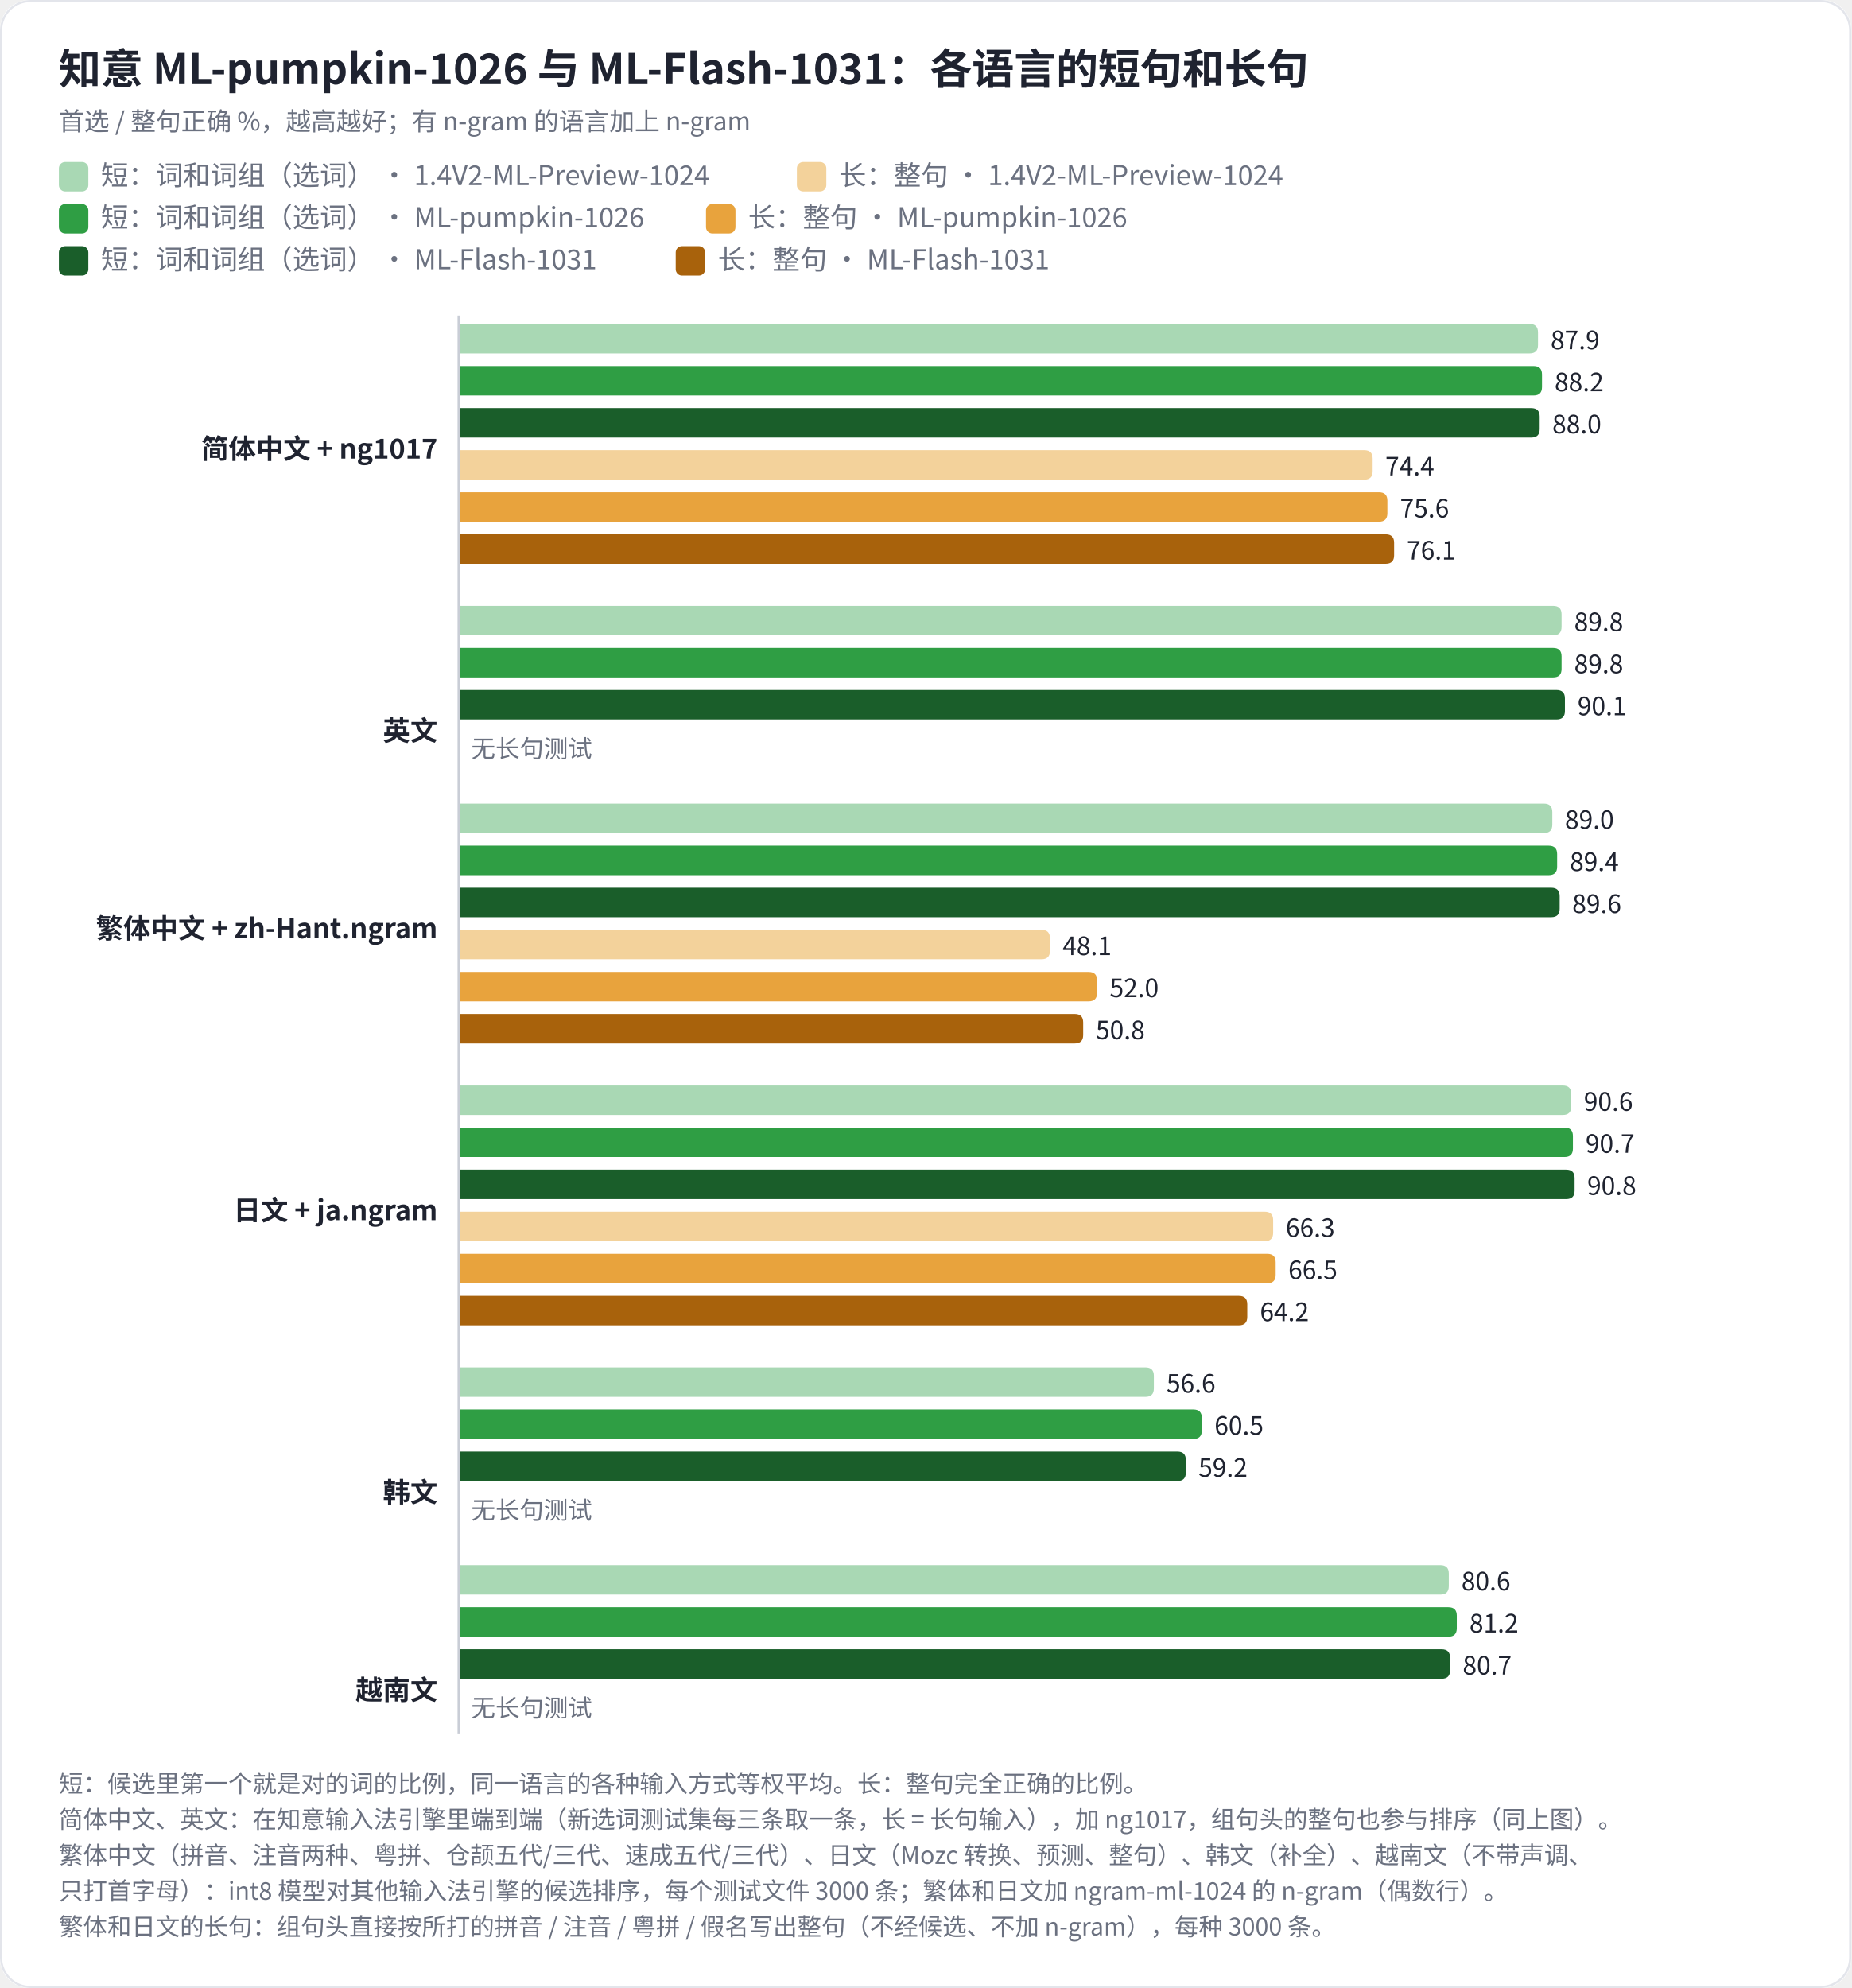
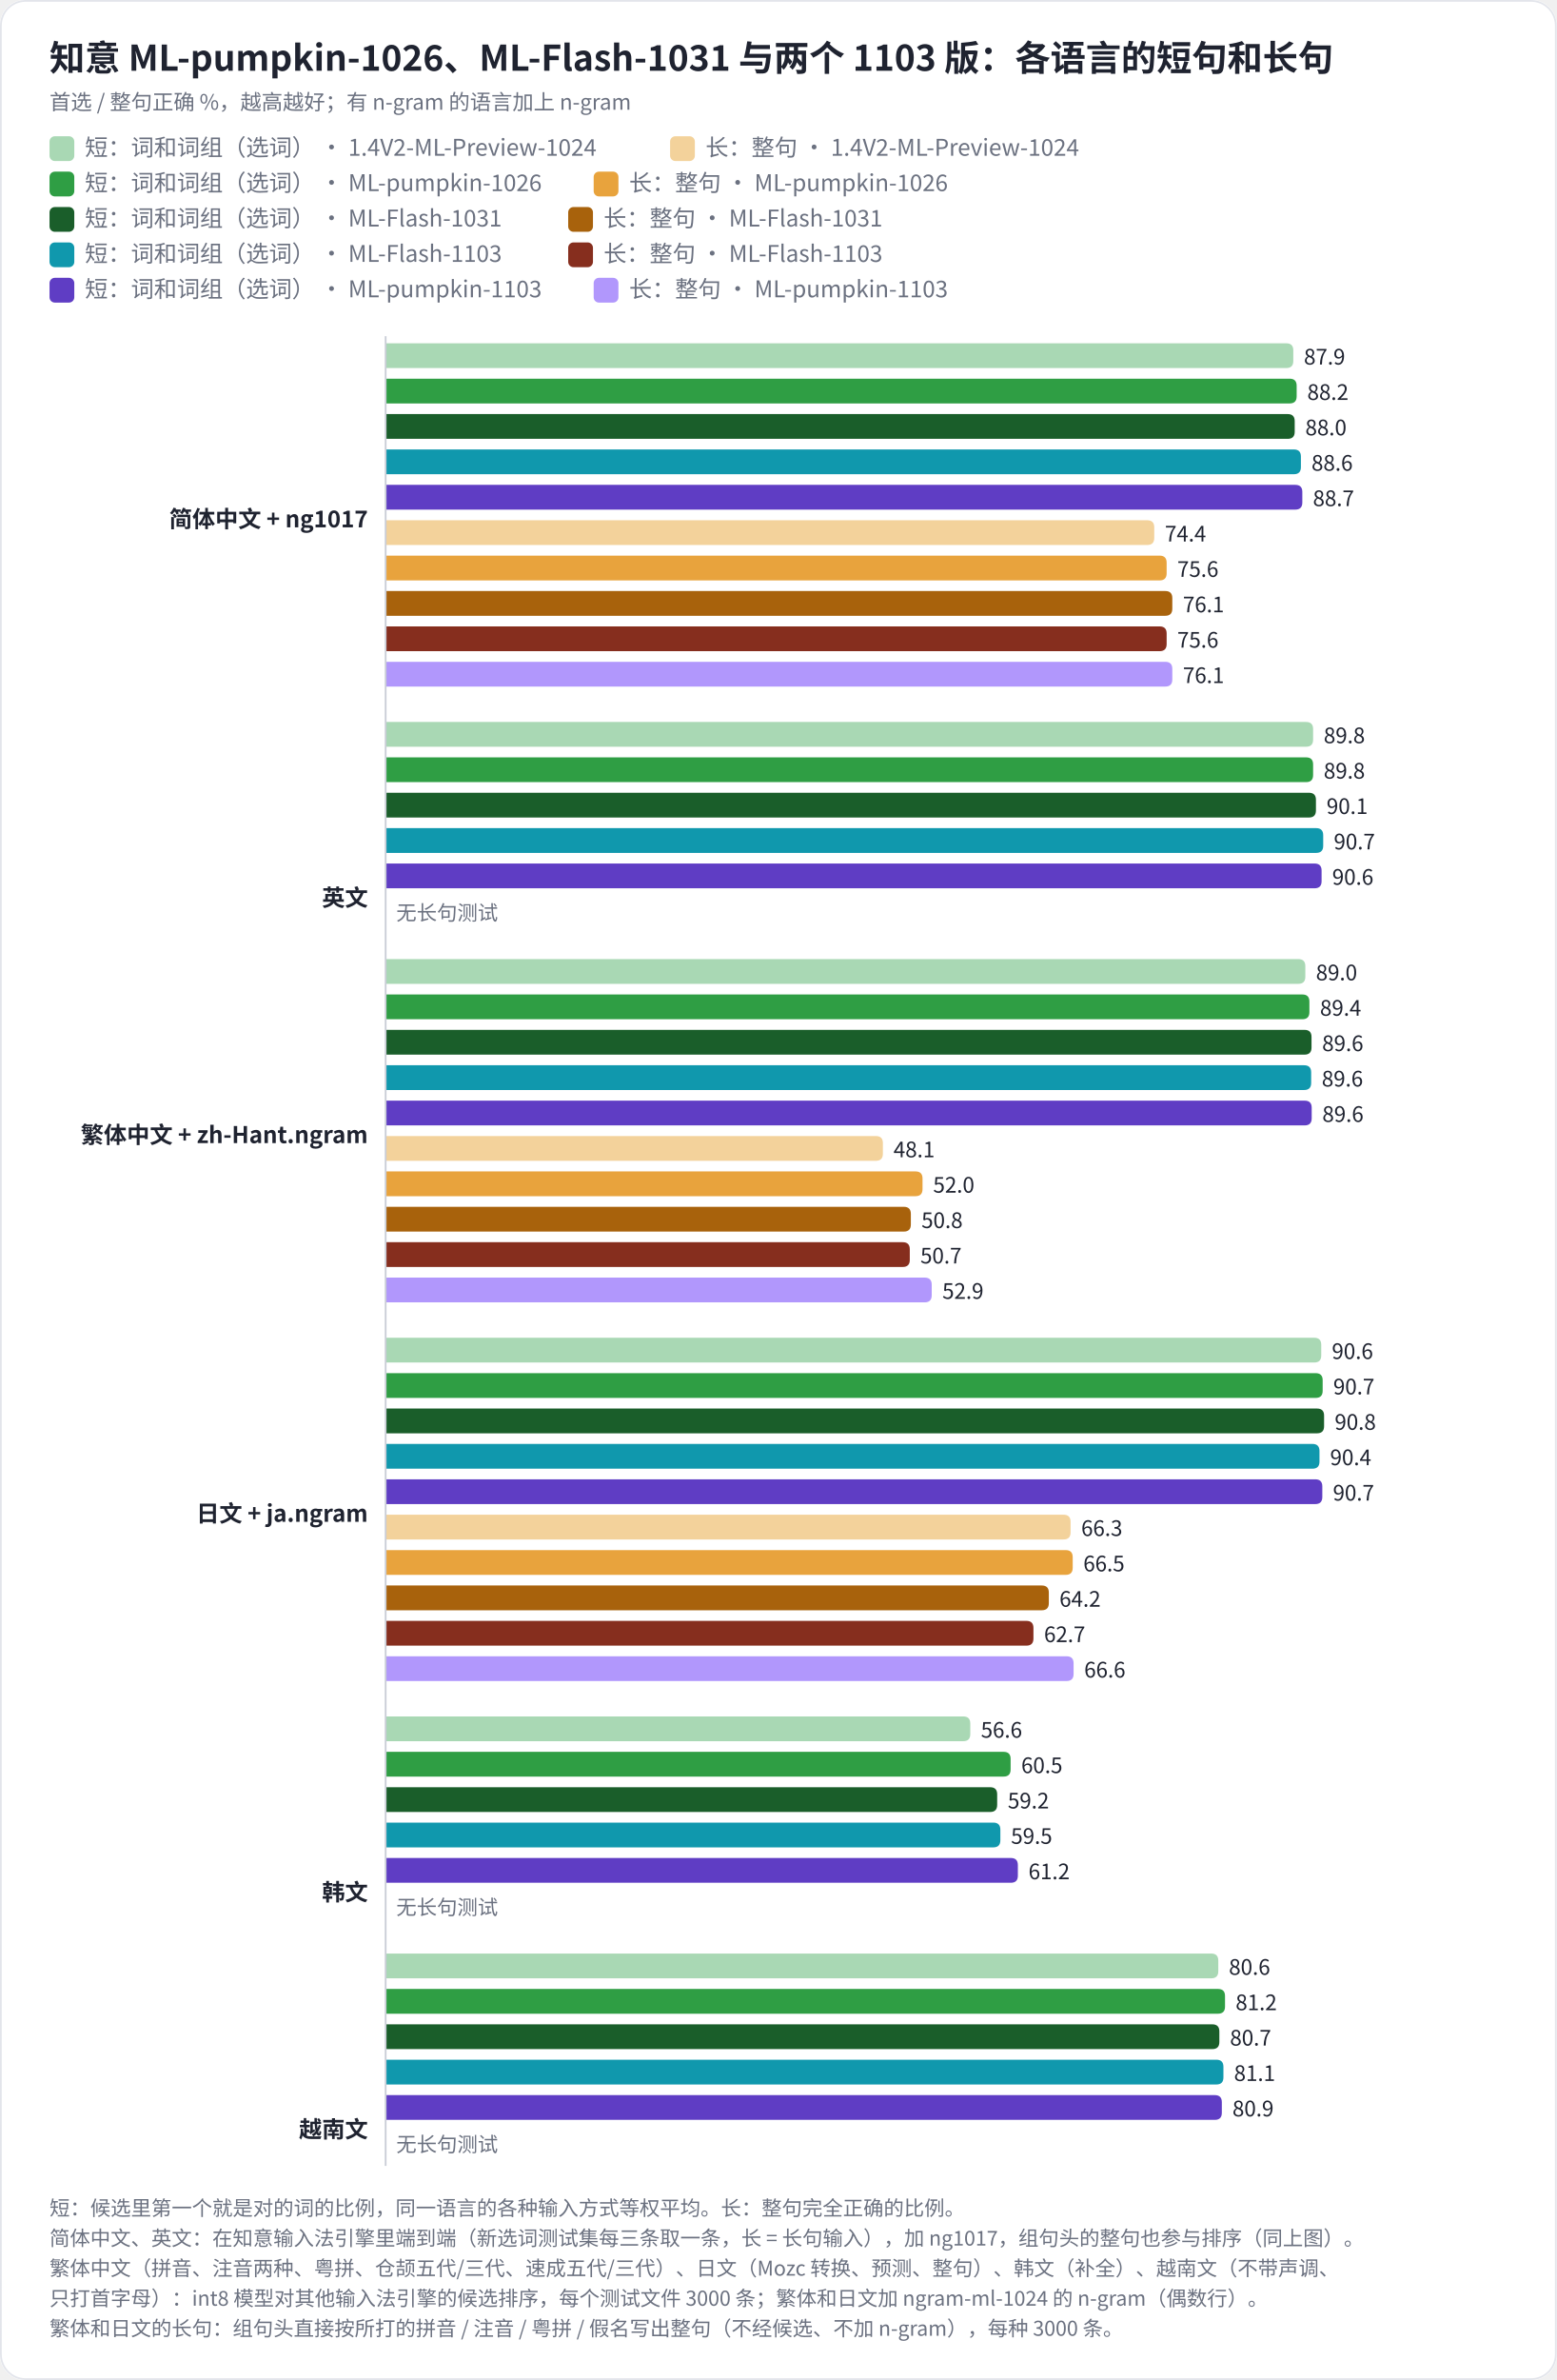
- <svg xmlns="http://www.w3.org/2000/svg" width="880" height="945" viewBox="0 0 880 945" font-family="'Microsoft YaHei','PingFang SC','Noto Sans CJK SC','Segoe UI',sans-serif">
-   <rect width="880" height="945" rx="14" fill="#FFFFFF" />
-   <rect x="0.5" y="0.5" width="879" height="944" rx="14" fill="none" stroke="#E3E5EB" />
-   <text x="28" y="40" font-size="20" font-weight="700" fill="#1F2330">知意 ML-pumpkin-1026 与 ML-Flash-1031：各语言的短句和长句</text>
+ <svg xmlns="http://www.w3.org/2000/svg" width="880" height="1345" viewBox="0 0 880 1345" font-family="'Microsoft YaHei','PingFang SC','Noto Sans CJK SC','Segoe UI',sans-serif">
+   <rect width="880" height="1345" rx="14" fill="#FFFFFF" />
+   <rect x="0.5" y="0.5" width="879" height="1344" rx="14" fill="none" stroke="#E3E5EB" />
+   <text x="28" y="40" font-size="20" font-weight="700" fill="#1F2330">知意 ML-pumpkin-1026、ML-Flash-1031 与两个 1103 版：各语言的短句和长句</text>
  <text x="28" y="62" font-size="12" fill="#6B7180">首选 / 整句正确 %，越高越好；有 n-gram 的语言加上 n-gram</text>
  <rect x="28" y="77" width="14" height="14" rx="3" fill="#A9D8B4" />
  <text x="48" y="88" font-size="13" fill="#6B7180">短：词和词组（选词） · 1.4V2-ML-Preview-1024</text>
  <rect x="378.8" y="77" width="14" height="14" rx="3" fill="#F3D29B" />
  <text x="398.8" y="88" font-size="13" fill="#6B7180">长：整句 · 1.4V2-ML-Preview-1024</text>
  <rect x="28" y="97" width="14" height="14" rx="3" fill="#2F9E44" />
  <text x="48" y="108" font-size="13" fill="#6B7180">短：词和词组（选词） · ML-pumpkin-1026</text>
  <rect x="335.6" y="97" width="14" height="14" rx="3" fill="#E8A33D" />
  <text x="355.6" y="108" font-size="13" fill="#6B7180">长：整句 · ML-pumpkin-1026</text>
  <rect x="28" y="117" width="14" height="14" rx="3" fill="#1A5E2A" />
  <text x="48" y="128" font-size="13" fill="#6B7180">短：词和词组（选词） · ML-Flash-1031</text>
  <rect x="321.2" y="117" width="14" height="14" rx="3" fill="#A8620C" />
  <text x="341.2" y="128" font-size="13" fill="#6B7180">长：整句 · ML-Flash-1031</text>
-   <text x="208" y="218.0" font-size="13" font-weight="700" text-anchor="end" fill="#1F2330">简体中文 + ng1017</text>
-   <path d="M218,154 H727.1 Q731.1,154 731.1,158.0 V164.0 Q731.1,168 727.1,168 H218 Z" fill="#A9D8B4" />
-   <text x="737.1" y="166" font-size="12" fill="#1F2330">87.9</text>
-   <path d="M218,174 H729.0 Q733.0,174 733.0,178.0 V184.0 Q733.0,188 729.0,188 H218 Z" fill="#2F9E44" />
-   <text x="739.0" y="186" font-size="12" fill="#1F2330">88.2</text>
-   <path d="M218,194 H727.9 Q731.9,194 731.9,198.0 V204.0 Q731.9,208 727.9,208 H218 Z" fill="#1A5E2A" />
-   <text x="737.9" y="206" font-size="12" fill="#1F2330">88.0</text>
-   <path d="M218,214 H648.5 Q652.5,214 652.5,218.0 V224.0 Q652.5,228 648.5,228 H218 Z" fill="#F3D29B" />
-   <text x="658.5" y="226" font-size="12" fill="#1F2330">74.4</text>
-   <path d="M218,234 H655.5 Q659.5,234 659.5,238.0 V244.0 Q659.5,248 655.5,248 H218 Z" fill="#E8A33D" />
-   <text x="665.5" y="246" font-size="12" fill="#1F2330">75.6</text>
-   <path d="M218,254 H658.7 Q662.7,254 662.7,258.0 V264.0 Q662.7,268 658.7,268 H218 Z" fill="#A8620C" />
-   <text x="668.7" y="266" font-size="12" fill="#1F2330">76.1</text>
-   <text x="208" y="352.0" font-size="13" font-weight="700" text-anchor="end" fill="#1F2330">英文</text>
-   <path d="M218,288 H738.3 Q742.3,288 742.3,292.0 V298.0 Q742.3,302 738.3,302 H218 Z" fill="#A9D8B4" />
-   <text x="748.3" y="300" font-size="12" fill="#1F2330">89.8</text>
-   <path d="M218,308 H738.3 Q742.3,308 742.3,312.0 V318.0 Q742.3,322 738.3,322 H218 Z" fill="#2F9E44" />
-   <text x="748.3" y="320" font-size="12" fill="#1F2330">89.8</text>
-   <path d="M218,328 H739.9 Q743.9,328 743.9,332.0 V338.0 Q743.9,342 739.9,342 H218 Z" fill="#1A5E2A" />
-   <text x="749.9" y="340" font-size="12" fill="#1F2330">90.1</text>
-   <text x="224" y="360" font-size="11.5" fill="#6B7180">无长句测试</text>
-   <text x="208" y="446.0" font-size="13" font-weight="700" text-anchor="end" fill="#1F2330">繁体中文 + zh-Hant.ngram</text>
-   <path d="M218,382 H733.9 Q737.9,382 737.9,386.0 V392.0 Q737.9,396 733.9,396 H218 Z" fill="#A9D8B4" />
-   <text x="743.9" y="394" font-size="12" fill="#1F2330">89.0</text>
-   <path d="M218,402 H736.2 Q740.2,402 740.2,406.0 V412.0 Q740.2,416 736.2,416 H218 Z" fill="#2F9E44" />
-   <text x="746.2" y="414" font-size="12" fill="#1F2330">89.4</text>
-   <path d="M218,422 H737.4 Q741.4,422 741.4,426.0 V432.0 Q741.4,436 737.4,436 H218 Z" fill="#1A5E2A" />
-   <text x="747.4" y="434" font-size="12" fill="#1F2330">89.6</text>
-   <path d="M218,442 H495.1 Q499.1,442 499.1,446.0 V452.0 Q499.1,456 495.1,456 H218 Z" fill="#F3D29B" />
-   <text x="505.1" y="454" font-size="12" fill="#1F2330">48.1</text>
-   <path d="M218,462 H517.5 Q521.5,462 521.5,466.0 V472.0 Q521.5,476 517.5,476 H218 Z" fill="#E8A33D" />
-   <text x="527.5" y="474" font-size="12" fill="#1F2330">52.0</text>
-   <path d="M218,482 H510.9 Q514.9,482 514.9,486.0 V492.0 Q514.9,496 510.9,496 H218 Z" fill="#A8620C" />
-   <text x="520.9" y="494" font-size="12" fill="#1F2330">50.8</text>
-   <text x="208" y="580.0" font-size="13" font-weight="700" text-anchor="end" fill="#1F2330">日文 + ja.ngram</text>
-   <path d="M218,516 H742.9 Q746.9,516 746.9,520.0 V526.0 Q746.9,530 742.9,530 H218 Z" fill="#A9D8B4" />
-   <text x="752.9" y="528" font-size="12" fill="#1F2330">90.6</text>
-   <path d="M218,536 H743.7 Q747.7,536 747.7,540.0 V546.0 Q747.7,550 743.7,550 H218 Z" fill="#2F9E44" />
-   <text x="753.7" y="548" font-size="12" fill="#1F2330">90.7</text>
-   <path d="M218,556 H744.5 Q748.5,556 748.5,560.0 V566.0 Q748.5,570 744.5,570 H218 Z" fill="#1A5E2A" />
-   <text x="754.5" y="568" font-size="12" fill="#1F2330">90.8</text>
-   <path d="M218,576 H601.2 Q605.2,576 605.2,580.0 V586.0 Q605.2,590 601.2,590 H218 Z" fill="#F3D29B" />
-   <text x="611.2" y="588" font-size="12" fill="#1F2330">66.3</text>
-   <path d="M218,596 H602.4 Q606.4,596 606.4,600.0 V606.0 Q606.4,610 602.4,610 H218 Z" fill="#E8A33D" />
-   <text x="612.4" y="608" font-size="12" fill="#1F2330">66.5</text>
-   <path d="M218,616 H588.9 Q592.9,616 592.9,620.0 V626.0 Q592.9,630 588.9,630 H218 Z" fill="#A8620C" />
-   <text x="598.9" y="628" font-size="12" fill="#1F2330">64.2</text>
-   <text x="208" y="714.0" font-size="13" font-weight="700" text-anchor="end" fill="#1F2330">韩文</text>
-   <path d="M218,650 H544.5 Q548.5,650 548.5,654.0 V660.0 Q548.5,664 544.5,664 H218 Z" fill="#A9D8B4" />
-   <text x="554.5" y="662" font-size="12" fill="#1F2330">56.6</text>
-   <path d="M218,670 H567.3 Q571.3,670 571.3,674.0 V680.0 Q571.3,684 567.3,684 H218 Z" fill="#2F9E44" />
-   <text x="577.3" y="682" font-size="12" fill="#1F2330">60.5</text>
-   <path d="M218,690 H559.7 Q563.7,690 563.7,694.0 V700.0 Q563.7,704 559.7,704 H218 Z" fill="#1A5E2A" />
-   <text x="569.7" y="702" font-size="12" fill="#1F2330">59.2</text>
-   <text x="224" y="722" font-size="11.5" fill="#6B7180">无长句测试</text>
-   <text x="208" y="808.0" font-size="13" font-weight="700" text-anchor="end" fill="#1F2330">越南文</text>
-   <path d="M218,744 H684.7 Q688.7,744 688.7,748.0 V754.0 Q688.7,758 684.7,758 H218 Z" fill="#A9D8B4" />
-   <text x="694.7" y="756" font-size="12" fill="#1F2330">80.6</text>
-   <path d="M218,764 H688.5 Q692.5,764 692.5,768.0 V774.0 Q692.5,778 688.5,778 H218 Z" fill="#2F9E44" />
-   <text x="698.5" y="776" font-size="12" fill="#1F2330">81.2</text>
-   <path d="M218,784 H685.3 Q689.3,784 689.3,788.0 V794.0 Q689.3,798 685.3,798 H218 Z" fill="#1A5E2A" />
-   <text x="695.3" y="796" font-size="12" fill="#1F2330">80.7</text>
-   <text x="224" y="816" font-size="11.5" fill="#6B7180">无长句测试</text>
-   <line x1="218" y1="150" x2="218" y2="824" stroke="#C9CDD6" />
-   <text x="28" y="852" font-size="11.5" fill="#6B7180">短：候选里第一个就是对的词的比例，同一语言的各种输入方式等权平均。长：整句完全正确的比例。</text>
-   <text x="28" y="869" font-size="11.5" fill="#6B7180">简体中文、英文：在知意输入法引擎里端到端（新选词测试集每三条取一条，长 = 长句输入），加 ng1017，组句头的整句也参与排序（同上图）。</text>
-   <text x="28" y="886" font-size="11.5" fill="#6B7180">繁体中文（拼音、注音两种、粤拼、仓颉五代/三代、速成五代/三代）、日文（Mozc 转换、预测、整句）、韩文（补全）、越南文（不带声调、</text>
-   <text x="28" y="903" font-size="11.5" fill="#6B7180">只打首字母）：int8 模型对其他输入法引擎的候选排序，每个测试文件 3000 条；繁体和日文加 ngram-ml-1024 的 n-gram（偶数行）。</text>
-   <text x="28" y="920" font-size="11.5" fill="#6B7180">繁体和日文的长句：组句头直接按所打的拼音 / 注音 / 粤拼 / 假名写出整句（不经候选、不加 n-gram），每种 3000 条。</text>
+   <rect x="28" y="137" width="14" height="14" rx="3" fill="#1098AD" />
+   <text x="48" y="148" font-size="13" fill="#6B7180">短：词和词组（选词） · ML-Flash-1103</text>
+   <rect x="321.2" y="137" width="14" height="14" rx="3" fill="#862E1E" />
+   <text x="341.2" y="148" font-size="13" fill="#6B7180">长：整句 · ML-Flash-1103</text>
+   <rect x="28" y="157" width="14" height="14" rx="3" fill="#5F3DC4" />
+   <text x="48" y="168" font-size="13" fill="#6B7180">短：词和词组（选词） · ML-pumpkin-1103</text>
+   <rect x="335.6" y="157" width="14" height="14" rx="3" fill="#B197FC" />
+   <text x="355.6" y="168" font-size="13" fill="#6B7180">长：整句 · ML-pumpkin-1103</text>
+   <text x="208" y="298.0" font-size="13" font-weight="700" text-anchor="end" fill="#1F2330">简体中文 + ng1017</text>
+   <path d="M218,194 H727.1 Q731.1,194 731.1,198.0 V204.0 Q731.1,208 727.1,208 H218 Z" fill="#A9D8B4" />
+   <text x="737.1" y="206" font-size="12" fill="#1F2330">87.9</text>
+   <path d="M218,214 H729.0 Q733.0,214 733.0,218.0 V224.0 Q733.0,228 729.0,228 H218 Z" fill="#2F9E44" />
+   <text x="739.0" y="226" font-size="12" fill="#1F2330">88.2</text>
+   <path d="M218,234 H727.9 Q731.9,234 731.9,238.0 V244.0 Q731.9,248 727.9,248 H218 Z" fill="#1A5E2A" />
+   <text x="737.9" y="246" font-size="12" fill="#1F2330">88.0</text>
+   <path d="M218,254 H731.4 Q735.4,254 735.4,258.0 V264.0 Q735.4,268 731.4,268 H218 Z" fill="#1098AD" />
+   <text x="741.4" y="266" font-size="12" fill="#1F2330">88.6</text>
+   <path d="M218,274 H732.2 Q736.2,274 736.2,278.0 V284.0 Q736.2,288 732.2,288 H218 Z" fill="#5F3DC4" />
+   <text x="742.2" y="286" font-size="12" fill="#1F2330">88.7</text>
+   <path d="M218,294 H648.5 Q652.5,294 652.5,298.0 V304.0 Q652.5,308 648.5,308 H218 Z" fill="#F3D29B" />
+   <text x="658.5" y="306" font-size="12" fill="#1F2330">74.4</text>
+   <path d="M218,314 H655.5 Q659.5,314 659.5,318.0 V324.0 Q659.5,328 655.5,328 H218 Z" fill="#E8A33D" />
+   <text x="665.5" y="326" font-size="12" fill="#1F2330">75.6</text>
+   <path d="M218,334 H658.7 Q662.7,334 662.7,338.0 V344.0 Q662.7,348 658.7,348 H218 Z" fill="#A8620C" />
+   <text x="668.7" y="346" font-size="12" fill="#1F2330">76.1</text>
+   <path d="M218,354 H655.5 Q659.5,354 659.5,358.0 V364.0 Q659.5,368 655.5,368 H218 Z" fill="#862E1E" />
+   <text x="665.5" y="366" font-size="12" fill="#1F2330">75.6</text>
+   <path d="M218,374 H658.7 Q662.7,374 662.7,378.0 V384.0 Q662.7,388 658.7,388 H218 Z" fill="#B197FC" />
+   <text x="668.7" y="386" font-size="12" fill="#1F2330">76.1</text>
+   <text x="208" y="512.0" font-size="13" font-weight="700" text-anchor="end" fill="#1F2330">英文</text>
+   <path d="M218,408 H738.3 Q742.3,408 742.3,412.0 V418.0 Q742.3,422 738.3,422 H218 Z" fill="#A9D8B4" />
+   <text x="748.3" y="420" font-size="12" fill="#1F2330">89.8</text>
+   <path d="M218,428 H738.3 Q742.3,428 742.3,432.0 V438.0 Q742.3,442 738.3,442 H218 Z" fill="#2F9E44" />
+   <text x="748.3" y="440" font-size="12" fill="#1F2330">89.8</text>
+   <path d="M218,448 H739.9 Q743.9,448 743.9,452.0 V458.0 Q743.9,462 739.9,462 H218 Z" fill="#1A5E2A" />
+   <text x="749.9" y="460" font-size="12" fill="#1F2330">90.1</text>
+   <path d="M218,468 H744.0 Q748.0,468 748.0,472.0 V478.0 Q748.0,482 744.0,482 H218 Z" fill="#1098AD" />
+   <text x="754.0" y="480" font-size="12" fill="#1F2330">90.7</text>
+   <path d="M218,488 H743.1 Q747.1,488 747.1,492.0 V498.0 Q747.1,502 743.1,502 H218 Z" fill="#5F3DC4" />
+   <text x="753.1" y="500" font-size="12" fill="#1F2330">90.6</text>
+   <text x="224" y="520" font-size="11.5" fill="#6B7180">无长句测试</text>
+   <text x="208" y="646.0" font-size="13" font-weight="700" text-anchor="end" fill="#1F2330">繁体中文 + zh-Hant.ngram</text>
+   <path d="M218,542 H733.9 Q737.9,542 737.9,546.0 V552.0 Q737.9,556 733.9,556 H218 Z" fill="#A9D8B4" />
+   <text x="743.9" y="554" font-size="12" fill="#1F2330">89.0</text>
+   <path d="M218,562 H736.2 Q740.2,562 740.2,566.0 V572.0 Q740.2,576 736.2,576 H218 Z" fill="#2F9E44" />
+   <text x="746.2" y="574" font-size="12" fill="#1F2330">89.4</text>
+   <path d="M218,582 H737.4 Q741.4,582 741.4,586.0 V592.0 Q741.4,596 737.4,596 H218 Z" fill="#1A5E2A" />
+   <text x="747.4" y="594" font-size="12" fill="#1F2330">89.6</text>
+   <path d="M218,602 H737.2 Q741.2,602 741.2,606.0 V612.0 Q741.2,616 737.2,616 H218 Z" fill="#1098AD" />
+   <text x="747.2" y="614" font-size="12" fill="#1F2330">89.6</text>
+   <path d="M218,622 H737.5 Q741.5,622 741.5,626.0 V632.0 Q741.5,636 737.5,636 H218 Z" fill="#5F3DC4" />
+   <text x="747.5" y="634" font-size="12" fill="#1F2330">89.6</text>
+   <path d="M218,642 H495.1 Q499.1,642 499.1,646.0 V652.0 Q499.1,656 495.1,656 H218 Z" fill="#F3D29B" />
+   <text x="505.1" y="654" font-size="12" fill="#1F2330">48.1</text>
+   <path d="M218,662 H517.5 Q521.5,662 521.5,666.0 V672.0 Q521.5,676 517.5,676 H218 Z" fill="#E8A33D" />
+   <text x="527.5" y="674" font-size="12" fill="#1F2330">52.0</text>
+   <path d="M218,682 H510.9 Q514.9,682 514.9,686.0 V692.0 Q514.9,696 510.9,696 H218 Z" fill="#A8620C" />
+   <text x="520.9" y="694" font-size="12" fill="#1F2330">50.8</text>
+   <path d="M218,702 H510.3 Q514.3,702 514.3,706.0 V712.0 Q514.3,716 510.3,716 H218 Z" fill="#862E1E" />
+   <text x="520.3" y="714" font-size="12" fill="#1F2330">50.7</text>
+   <path d="M218,722 H522.7 Q526.7,722 526.7,726.0 V732.0 Q526.7,736 522.7,736 H218 Z" fill="#B197FC" />
+   <text x="532.7" y="734" font-size="12" fill="#1F2330">52.9</text>
+   <text x="208" y="860.0" font-size="13" font-weight="700" text-anchor="end" fill="#1F2330">日文 + ja.ngram</text>
+   <path d="M218,756 H742.9 Q746.9,756 746.9,760.0 V766.0 Q746.9,770 742.9,770 H218 Z" fill="#A9D8B4" />
+   <text x="752.9" y="768" font-size="12" fill="#1F2330">90.6</text>
+   <path d="M218,776 H743.7 Q747.7,776 747.7,780.0 V786.0 Q747.7,790 743.7,790 H218 Z" fill="#2F9E44" />
+   <text x="753.7" y="788" font-size="12" fill="#1F2330">90.7</text>
+   <path d="M218,796 H744.5 Q748.5,796 748.5,800.0 V806.0 Q748.5,810 744.5,810 H218 Z" fill="#1A5E2A" />
+   <text x="754.5" y="808" font-size="12" fill="#1F2330">90.8</text>
+   <path d="M218,816 H741.9 Q745.9,816 745.9,820.0 V826.0 Q745.9,830 741.9,830 H218 Z" fill="#1098AD" />
+   <text x="751.9" y="828" font-size="12" fill="#1F2330">90.4</text>
+   <path d="M218,836 H743.5 Q747.5,836 747.5,840.0 V846.0 Q747.5,850 743.5,850 H218 Z" fill="#5F3DC4" />
+   <text x="753.5" y="848" font-size="12" fill="#1F2330">90.7</text>
+   <path d="M218,856 H601.2 Q605.2,856 605.2,860.0 V866.0 Q605.2,870 601.2,870 H218 Z" fill="#F3D29B" />
+   <text x="611.2" y="868" font-size="12" fill="#1F2330">66.3</text>
+   <path d="M218,876 H602.4 Q606.4,876 606.4,880.0 V886.0 Q606.4,890 602.4,890 H218 Z" fill="#E8A33D" />
+   <text x="612.4" y="888" font-size="12" fill="#1F2330">66.5</text>
+   <path d="M218,896 H588.9 Q592.9,896 592.9,900.0 V906.0 Q592.9,910 588.9,910 H218 Z" fill="#A8620C" />
+   <text x="598.9" y="908" font-size="12" fill="#1F2330">64.2</text>
+   <path d="M218,916 H580.2 Q584.2,916 584.2,920.0 V926.0 Q584.2,930 580.2,930 H218 Z" fill="#862E1E" />
+   <text x="590.2" y="928" font-size="12" fill="#1F2330">62.7</text>
+   <path d="M218,936 H602.9 Q606.9,936 606.9,940.0 V946.0 Q606.9,950 602.9,950 H218 Z" fill="#B197FC" />
+   <text x="612.9" y="948" font-size="12" fill="#1F2330">66.6</text>
+   <text x="208" y="1074.0" font-size="13" font-weight="700" text-anchor="end" fill="#1F2330">韩文</text>
+   <path d="M218,970 H544.5 Q548.5,970 548.5,974.0 V980.0 Q548.5,984 544.5,984 H218 Z" fill="#A9D8B4" />
+   <text x="554.5" y="982" font-size="12" fill="#1F2330">56.6</text>
+   <path d="M218,990 H567.3 Q571.3,990 571.3,994.0 V1000.0 Q571.3,1004 567.3,1004 H218 Z" fill="#2F9E44" />
+   <text x="577.3" y="1002" font-size="12" fill="#1F2330">60.5</text>
+   <path d="M218,1010 H559.7 Q563.7,1010 563.7,1014.0 V1020.0 Q563.7,1024 559.7,1024 H218 Z" fill="#1A5E2A" />
+   <text x="569.7" y="1022" font-size="12" fill="#1F2330">59.2</text>
+   <path d="M218,1030 H561.5 Q565.5,1030 565.5,1034.0 V1040.0 Q565.5,1044 561.5,1044 H218 Z" fill="#1098AD" />
+   <text x="571.5" y="1042" font-size="12" fill="#1F2330">59.5</text>
+   <path d="M218,1050 H571.4 Q575.4,1050 575.4,1054.0 V1060.0 Q575.4,1064 571.4,1064 H218 Z" fill="#5F3DC4" />
+   <text x="581.4" y="1062" font-size="12" fill="#1F2330">61.2</text>
+   <text x="224" y="1082" font-size="11.5" fill="#6B7180">无长句测试</text>
+   <text x="208" y="1208.0" font-size="13" font-weight="700" text-anchor="end" fill="#1F2330">越南文</text>
+   <path d="M218,1104 H684.7 Q688.7,1104 688.7,1108.0 V1114.0 Q688.7,1118 684.7,1118 H218 Z" fill="#A9D8B4" />
+   <text x="694.7" y="1116" font-size="12" fill="#1F2330">80.6</text>
+   <path d="M218,1124 H688.5 Q692.5,1124 692.5,1128.0 V1134.0 Q692.5,1138 688.5,1138 H218 Z" fill="#2F9E44" />
+   <text x="698.5" y="1136" font-size="12" fill="#1F2330">81.2</text>
+   <path d="M218,1144 H685.3 Q689.3,1144 689.3,1148.0 V1154.0 Q689.3,1158 685.3,1158 H218 Z" fill="#1A5E2A" />
+   <text x="695.3" y="1156" font-size="12" fill="#1F2330">80.7</text>
+   <path d="M218,1164 H687.6 Q691.6,1164 691.6,1168.0 V1174.0 Q691.6,1178 687.6,1178 H218 Z" fill="#1098AD" />
+   <text x="697.6" y="1176" font-size="12" fill="#1F2330">81.1</text>
+   <path d="M218,1184 H686.7 Q690.7,1184 690.7,1188.0 V1194.0 Q690.7,1198 686.7,1198 H218 Z" fill="#5F3DC4" />
+   <text x="696.7" y="1196" font-size="12" fill="#1F2330">80.9</text>
+   <text x="224" y="1216" font-size="11.5" fill="#6B7180">无长句测试</text>
+   <line x1="218" y1="190" x2="218" y2="1224" stroke="#C9CDD6" />
+   <text x="28" y="1252" font-size="11.5" fill="#6B7180">短：候选里第一个就是对的词的比例，同一语言的各种输入方式等权平均。长：整句完全正确的比例。</text>
+   <text x="28" y="1269" font-size="11.5" fill="#6B7180">简体中文、英文：在知意输入法引擎里端到端（新选词测试集每三条取一条，长 = 长句输入），加 ng1017，组句头的整句也参与排序（同上图）。</text>
+   <text x="28" y="1286" font-size="11.5" fill="#6B7180">繁体中文（拼音、注音两种、粤拼、仓颉五代/三代、速成五代/三代）、日文（Mozc 转换、预测、整句）、韩文（补全）、越南文（不带声调、</text>
+   <text x="28" y="1303" font-size="11.5" fill="#6B7180">只打首字母）：int8 模型对其他输入法引擎的候选排序，每个测试文件 3000 条；繁体和日文加 ngram-ml-1024 的 n-gram（偶数行）。</text>
+   <text x="28" y="1320" font-size="11.5" fill="#6B7180">繁体和日文的长句：组句头直接按所打的拼音 / 注音 / 粤拼 / 假名写出整句（不经候选、不加 n-gram），每种 3000 条。</text>
</svg>
